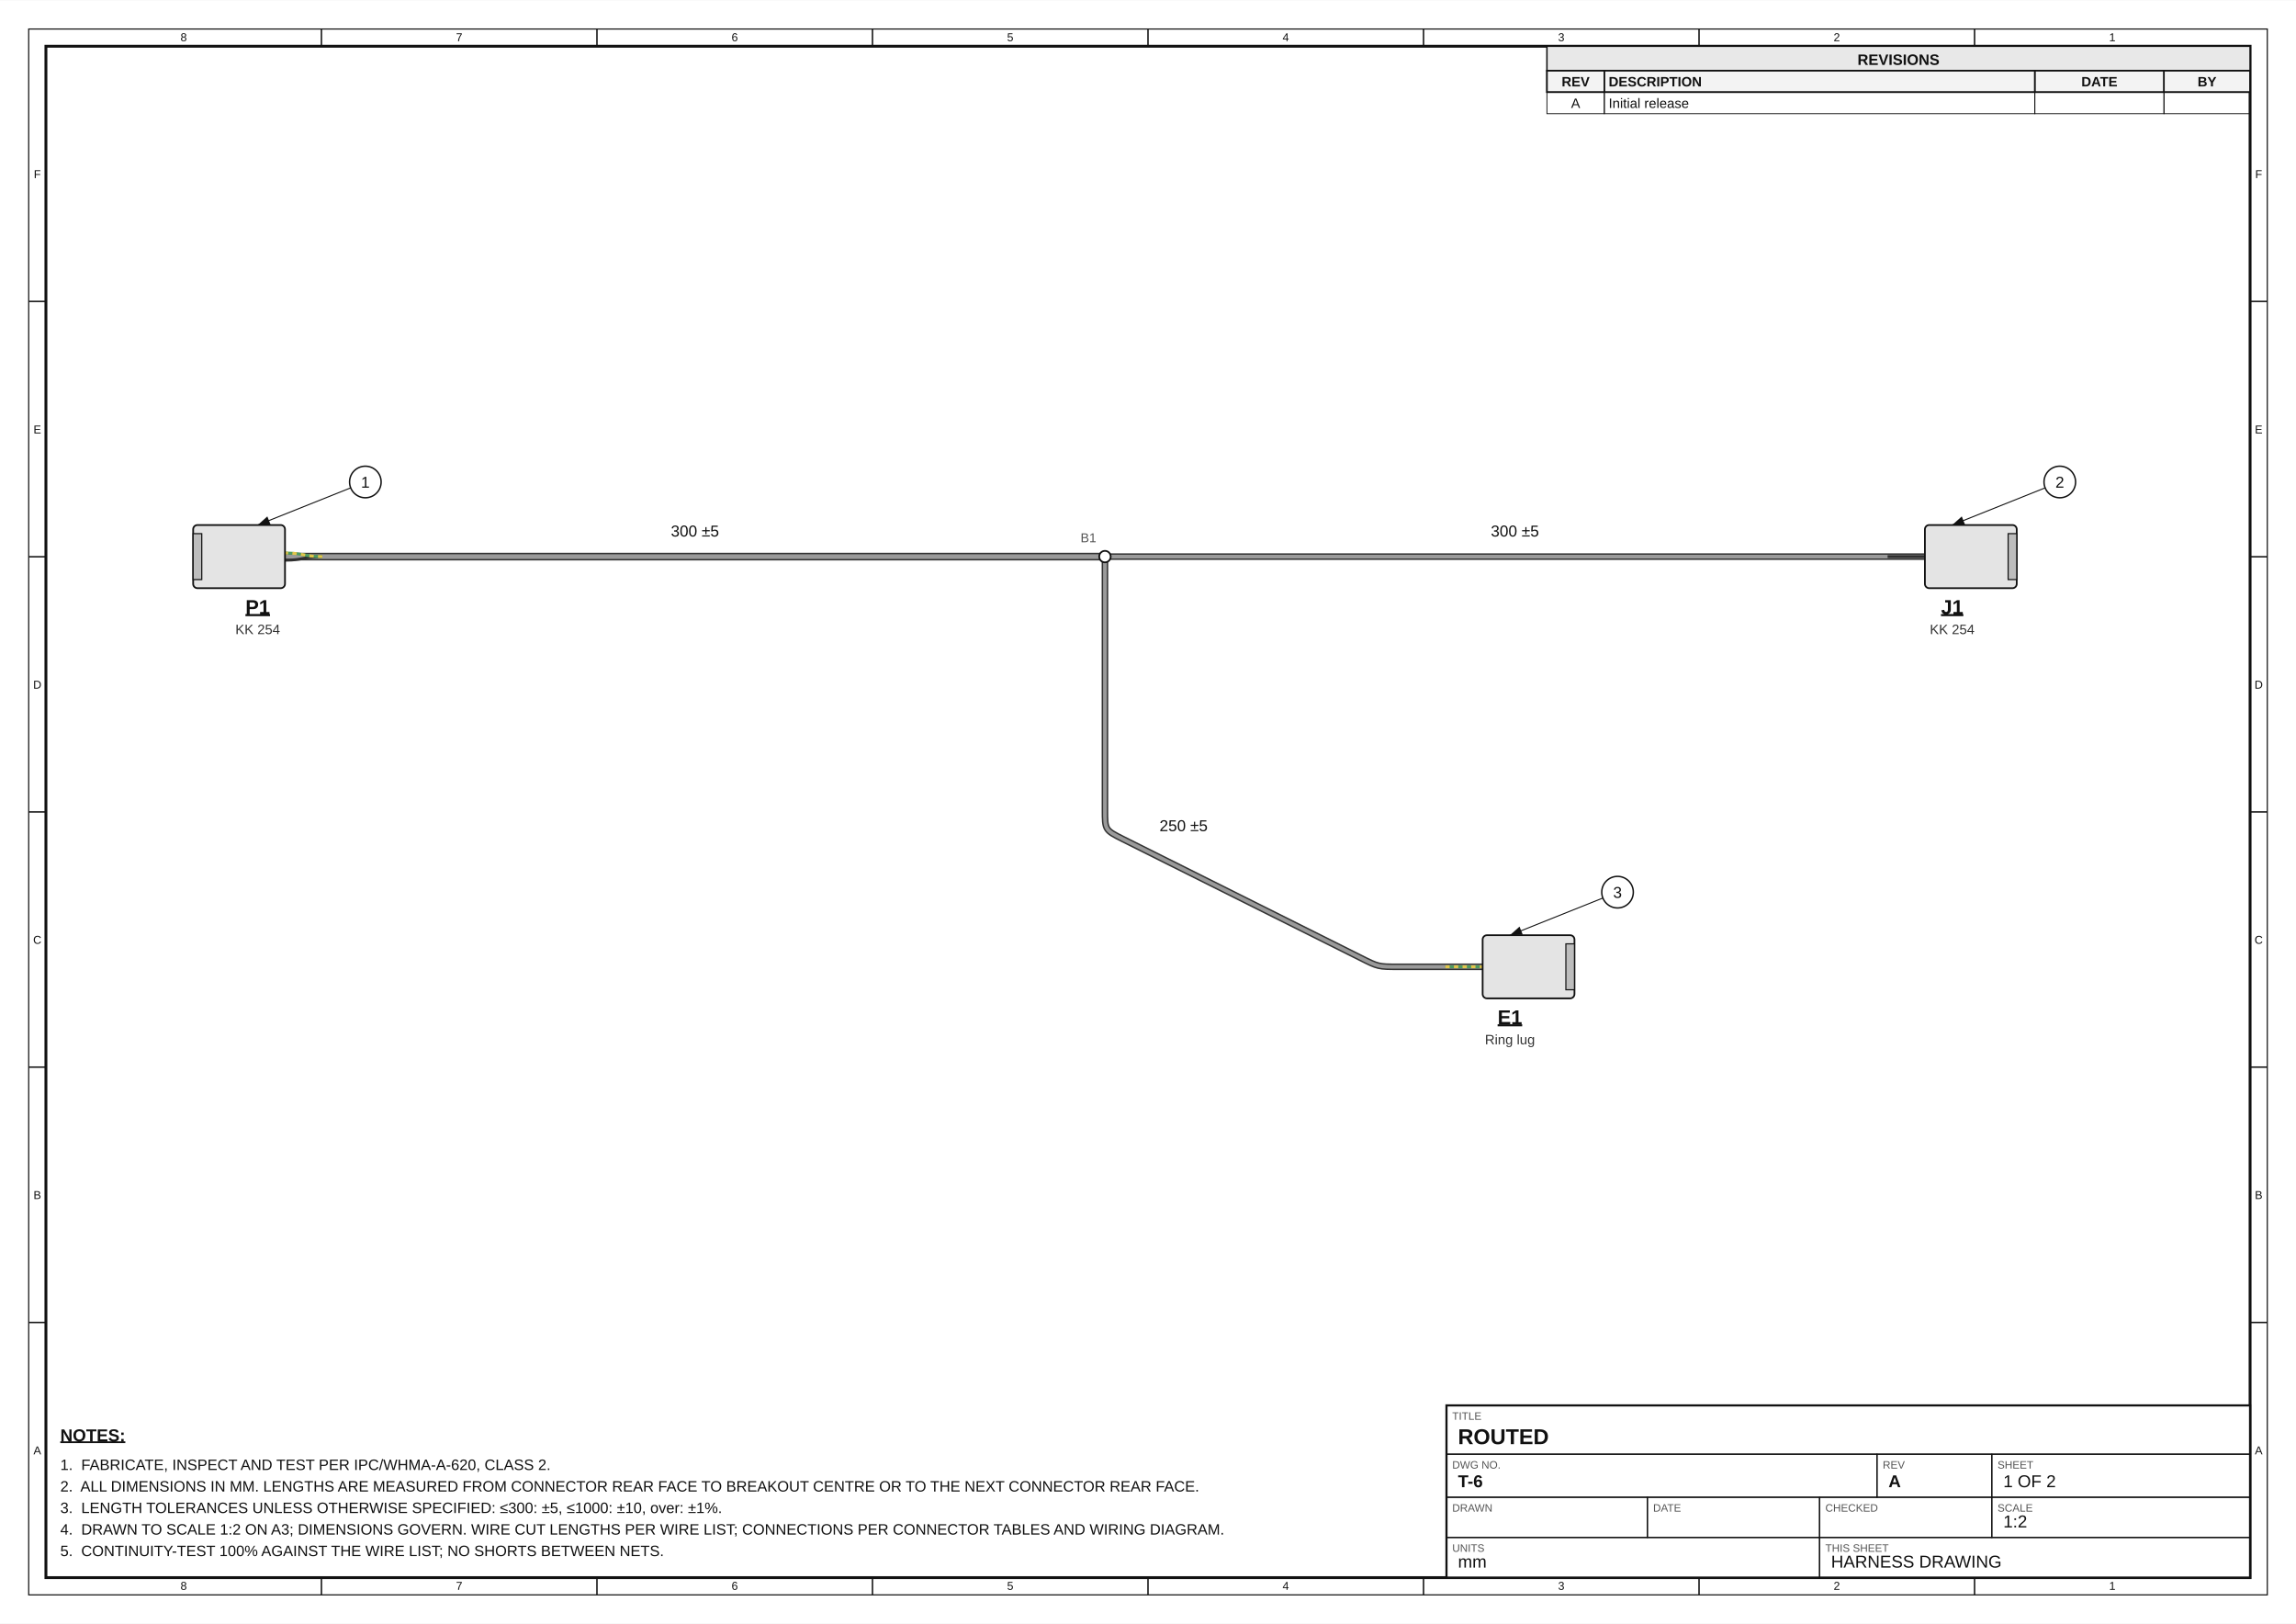
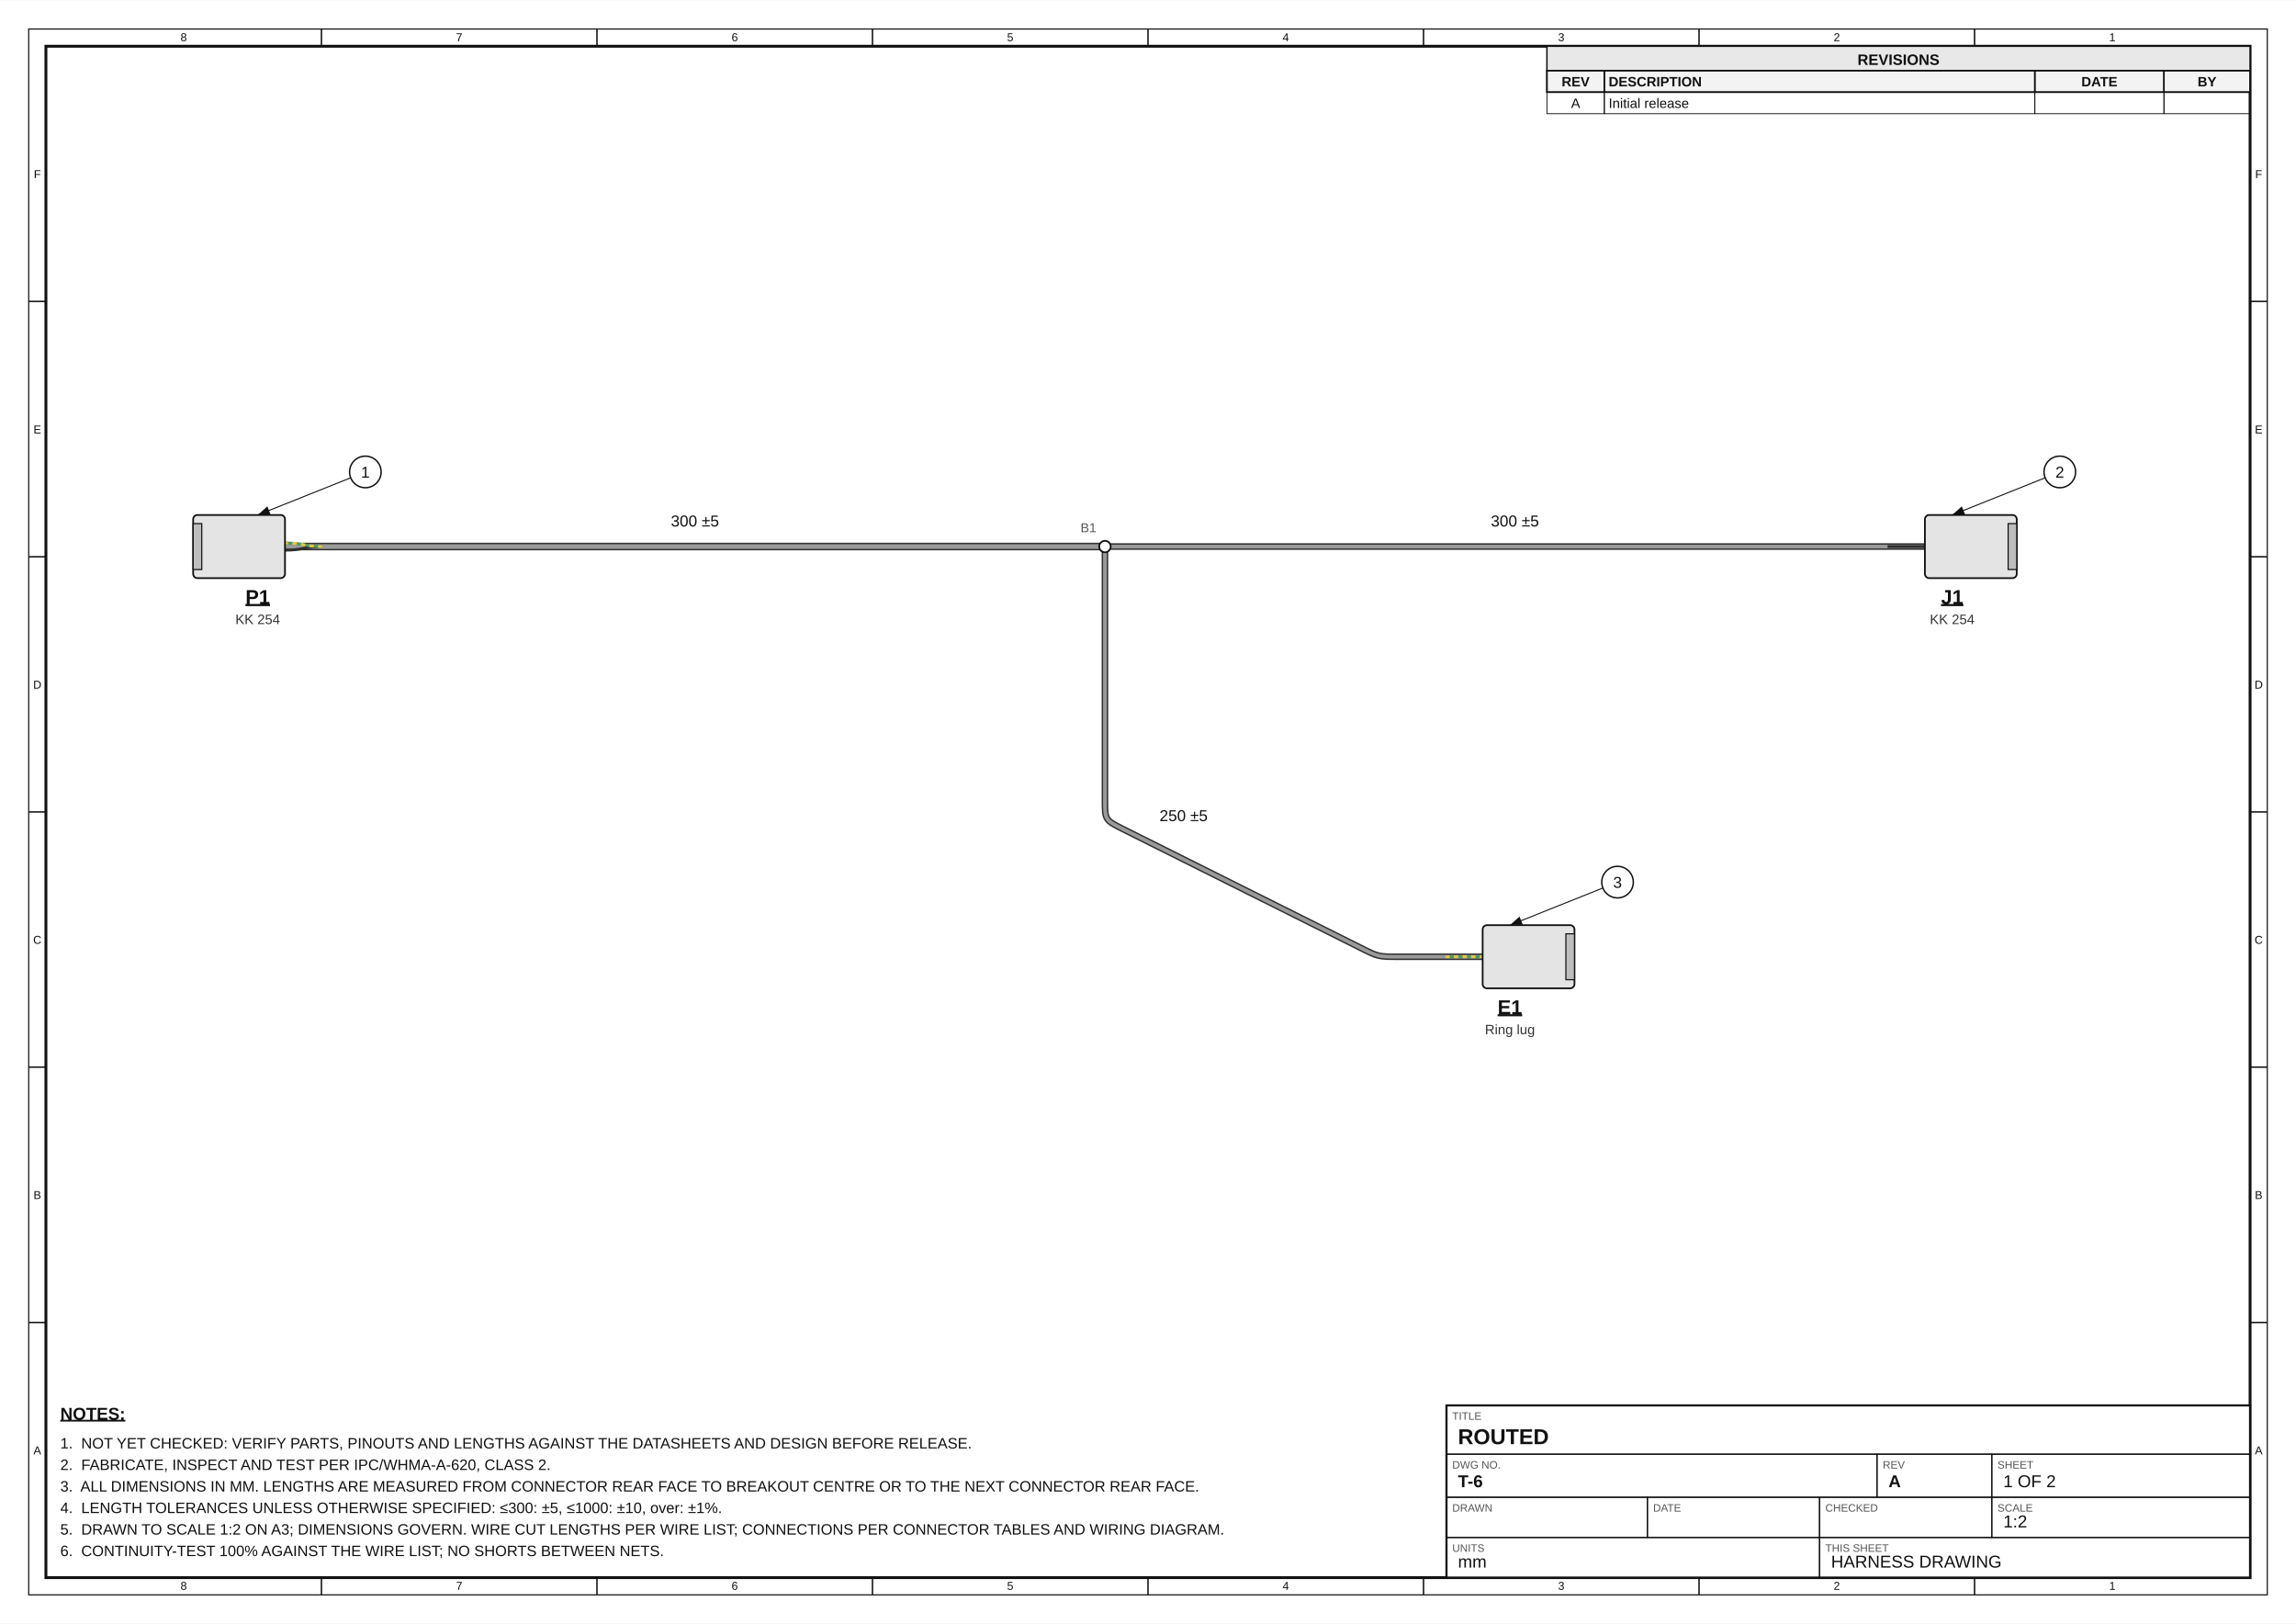
<svg xmlns="http://www.w3.org/2000/svg" viewBox="0 0 1600 1131" width="420mm" height="297mm">
  <rect x="0.0" y="0.0" width="1600.0" height="1131.0" fill="white" stroke="none" stroke-width="1" />
  <rect x="20.0" y="20.0" width="1560.0" height="1091.0" fill="none" stroke="#111" stroke-width="0.8" />
  <rect x="32.0" y="32.0" width="1536.0" height="1067.0" fill="none" stroke="#111" stroke-width="2" />
  <line x1="224.0" y1="20.0" x2="224.0" y2="32.0" stroke="#111" stroke-width="1" />
  <line x1="224.0" y1="1099.0" x2="224.0" y2="1111.0" stroke="#111" stroke-width="1" />
  <line x1="416.0" y1="20.0" x2="416.0" y2="32.0" stroke="#111" stroke-width="1" />
  <line x1="416.0" y1="1099.0" x2="416.0" y2="1111.0" stroke="#111" stroke-width="1" />
  <line x1="608.0" y1="20.0" x2="608.0" y2="32.0" stroke="#111" stroke-width="1" />
  <line x1="608.0" y1="1099.0" x2="608.0" y2="1111.0" stroke="#111" stroke-width="1" />
  <line x1="800.0" y1="20.0" x2="800.0" y2="32.0" stroke="#111" stroke-width="1" />
  <line x1="800.0" y1="1099.0" x2="800.0" y2="1111.0" stroke="#111" stroke-width="1" />
  <line x1="992.0" y1="20.0" x2="992.0" y2="32.0" stroke="#111" stroke-width="1" />
  <line x1="992.0" y1="1099.0" x2="992.0" y2="1111.0" stroke="#111" stroke-width="1" />
  <line x1="1184.0" y1="20.0" x2="1184.0" y2="32.0" stroke="#111" stroke-width="1" />
  <line x1="1184.0" y1="1099.0" x2="1184.0" y2="1111.0" stroke="#111" stroke-width="1" />
  <line x1="1376.0" y1="20.0" x2="1376.0" y2="32.0" stroke="#111" stroke-width="1" />
  <line x1="1376.0" y1="1099.0" x2="1376.0" y2="1111.0" stroke="#111" stroke-width="1" />
  <line x1="20.0" y1="209.8" x2="32.0" y2="209.8" stroke="#111" stroke-width="1" />
  <line x1="1568.0" y1="209.8" x2="1580.0" y2="209.8" stroke="#111" stroke-width="1" />
  <line x1="20.0" y1="387.7" x2="32.0" y2="387.7" stroke="#111" stroke-width="1" />
  <line x1="1568.0" y1="387.7" x2="1580.0" y2="387.7" stroke="#111" stroke-width="1" />
  <line x1="20.0" y1="565.5" x2="32.0" y2="565.5" stroke="#111" stroke-width="1" />
  <line x1="1568.0" y1="565.5" x2="1580.0" y2="565.5" stroke="#111" stroke-width="1" />
  <line x1="20.0" y1="743.3" x2="32.0" y2="743.3" stroke="#111" stroke-width="1" />
  <line x1="1568.0" y1="743.3" x2="1580.0" y2="743.3" stroke="#111" stroke-width="1" />
  <line x1="20.0" y1="921.2" x2="32.0" y2="921.2" stroke="#111" stroke-width="1" />
  <line x1="1568.0" y1="921.2" x2="1580.0" y2="921.2" stroke="#111" stroke-width="1" />
  <text x="128.0" y="28.5" font-family="Arial, Helvetica, sans-serif" font-size="8" text-anchor="middle" font-weight="normal" fill="#111">8</text>
  <text x="128.0" y="1107.5" font-family="Arial, Helvetica, sans-serif" font-size="8" text-anchor="middle" font-weight="normal" fill="#111">8</text>
  <text x="320.0" y="28.5" font-family="Arial, Helvetica, sans-serif" font-size="8" text-anchor="middle" font-weight="normal" fill="#111">7</text>
  <text x="320.0" y="1107.5" font-family="Arial, Helvetica, sans-serif" font-size="8" text-anchor="middle" font-weight="normal" fill="#111">7</text>
  <text x="512.0" y="28.5" font-family="Arial, Helvetica, sans-serif" font-size="8" text-anchor="middle" font-weight="normal" fill="#111">6</text>
  <text x="512.0" y="1107.5" font-family="Arial, Helvetica, sans-serif" font-size="8" text-anchor="middle" font-weight="normal" fill="#111">6</text>
  <text x="704.0" y="28.5" font-family="Arial, Helvetica, sans-serif" font-size="8" text-anchor="middle" font-weight="normal" fill="#111">5</text>
  <text x="704.0" y="1107.5" font-family="Arial, Helvetica, sans-serif" font-size="8" text-anchor="middle" font-weight="normal" fill="#111">5</text>
  <text x="896.0" y="28.5" font-family="Arial, Helvetica, sans-serif" font-size="8" text-anchor="middle" font-weight="normal" fill="#111">4</text>
  <text x="896.0" y="1107.5" font-family="Arial, Helvetica, sans-serif" font-size="8" text-anchor="middle" font-weight="normal" fill="#111">4</text>
  <text x="1088.0" y="28.5" font-family="Arial, Helvetica, sans-serif" font-size="8" text-anchor="middle" font-weight="normal" fill="#111">3</text>
  <text x="1088.0" y="1107.5" font-family="Arial, Helvetica, sans-serif" font-size="8" text-anchor="middle" font-weight="normal" fill="#111">3</text>
  <text x="1280.0" y="28.5" font-family="Arial, Helvetica, sans-serif" font-size="8" text-anchor="middle" font-weight="normal" fill="#111">2</text>
  <text x="1280.0" y="1107.5" font-family="Arial, Helvetica, sans-serif" font-size="8" text-anchor="middle" font-weight="normal" fill="#111">2</text>
  <text x="1472.0" y="28.5" font-family="Arial, Helvetica, sans-serif" font-size="8" text-anchor="middle" font-weight="normal" fill="#111">1</text>
  <text x="1472.0" y="1107.5" font-family="Arial, Helvetica, sans-serif" font-size="8" text-anchor="middle" font-weight="normal" fill="#111">1</text>
  <text x="26.0" y="123.9" font-family="Arial, Helvetica, sans-serif" font-size="8" text-anchor="middle" font-weight="normal" fill="#111">F</text>
  <text x="1574.0" y="123.9" font-family="Arial, Helvetica, sans-serif" font-size="8" text-anchor="middle" font-weight="normal" fill="#111">F</text>
  <text x="26.0" y="301.8" font-family="Arial, Helvetica, sans-serif" font-size="8" text-anchor="middle" font-weight="normal" fill="#111">E</text>
  <text x="1574.0" y="301.8" font-family="Arial, Helvetica, sans-serif" font-size="8" text-anchor="middle" font-weight="normal" fill="#111">E</text>
  <text x="26.0" y="479.6" font-family="Arial, Helvetica, sans-serif" font-size="8" text-anchor="middle" font-weight="normal" fill="#111">D</text>
  <text x="1574.0" y="479.6" font-family="Arial, Helvetica, sans-serif" font-size="8" text-anchor="middle" font-weight="normal" fill="#111">D</text>
  <text x="26.0" y="657.4" font-family="Arial, Helvetica, sans-serif" font-size="8" text-anchor="middle" font-weight="normal" fill="#111">C</text>
  <text x="1574.0" y="657.4" font-family="Arial, Helvetica, sans-serif" font-size="8" text-anchor="middle" font-weight="normal" fill="#111">C</text>
  <text x="26.0" y="835.2" font-family="Arial, Helvetica, sans-serif" font-size="8" text-anchor="middle" font-weight="normal" fill="#111">B</text>
  <text x="1574.0" y="835.2" font-family="Arial, Helvetica, sans-serif" font-size="8" text-anchor="middle" font-weight="normal" fill="#111">B</text>
  <text x="26.0" y="1013.1" font-family="Arial, Helvetica, sans-serif" font-size="8" text-anchor="middle" font-weight="normal" fill="#111">A</text>
  <text x="1574.0" y="1013.1" font-family="Arial, Helvetica, sans-serif" font-size="8" text-anchor="middle" font-weight="normal" fill="#111">A</text>
  <rect x="1008.0" y="979.0" width="560.0" height="120.0" fill="white" stroke="#111" stroke-width="1.5" />
  <rect x="1008.0" y="979.0" width="560.0" height="34.0" fill="none" stroke="#111" stroke-width="0.8" />
  <text x="1012.0" y="989.0" font-family="Arial, Helvetica, sans-serif" font-size="7.5" text-anchor="start" font-weight="normal" fill="#555">TITLE</text>
  <text x="1016.0" y="1006.0" font-family="Arial, Helvetica, sans-serif" font-size="15" text-anchor="start" font-weight="bold" fill="#111">ROUTED</text>
  <rect x="1008.0" y="1013.0" width="300.0" height="30.0" fill="none" stroke="#111" stroke-width="0.8" />
  <text x="1012.0" y="1023.0" font-family="Arial, Helvetica, sans-serif" font-size="7.5" text-anchor="start" font-weight="normal" fill="#555">DWG NO.</text>
  <text x="1016.0" y="1036.0" font-family="Arial, Helvetica, sans-serif" font-size="12" text-anchor="start" font-weight="bold" fill="#111">T-6</text>
  <rect x="1308.0" y="1013.0" width="80.0" height="30.0" fill="none" stroke="#111" stroke-width="0.8" />
  <text x="1312.0" y="1023.0" font-family="Arial, Helvetica, sans-serif" font-size="7.5" text-anchor="start" font-weight="normal" fill="#555">REV</text>
  <text x="1316.0" y="1036.0" font-family="Arial, Helvetica, sans-serif" font-size="12" text-anchor="start" font-weight="bold" fill="#111">A</text>
  <rect x="1388.0" y="1013.0" width="180.0" height="30.0" fill="none" stroke="#111" stroke-width="0.8" />
  <text x="1392.0" y="1023.0" font-family="Arial, Helvetica, sans-serif" font-size="7.5" text-anchor="start" font-weight="normal" fill="#555">SHEET</text>
  <text x="1396.0" y="1036.0" font-family="Arial, Helvetica, sans-serif" font-size="12" text-anchor="start" font-weight="normal" fill="#111">1 OF 2</text>
  <rect x="1008.0" y="1043.0" width="140.0" height="28.0" fill="none" stroke="#111" stroke-width="0.8" />
  <text x="1012.0" y="1053.0" font-family="Arial, Helvetica, sans-serif" font-size="7.5" text-anchor="start" font-weight="normal" fill="#555">DRAWN</text>
  <text x="1016.0" y="1064.0" font-family="Arial, Helvetica, sans-serif" font-size="12" text-anchor="start" font-weight="normal" fill="#111" />
  <rect x="1148.0" y="1043.0" width="120.0" height="28.0" fill="none" stroke="#111" stroke-width="0.8" />
  <text x="1152.0" y="1053.0" font-family="Arial, Helvetica, sans-serif" font-size="7.5" text-anchor="start" font-weight="normal" fill="#555">DATE</text>
  <text x="1156.0" y="1064.0" font-family="Arial, Helvetica, sans-serif" font-size="12" text-anchor="start" font-weight="normal" fill="#111" />
  <rect x="1268.0" y="1043.0" width="120.0" height="28.0" fill="none" stroke="#111" stroke-width="0.8" />
  <text x="1272.0" y="1053.0" font-family="Arial, Helvetica, sans-serif" font-size="7.5" text-anchor="start" font-weight="normal" fill="#555">CHECKED</text>
  <text x="1276.0" y="1064.0" font-family="Arial, Helvetica, sans-serif" font-size="12" text-anchor="start" font-weight="normal" fill="#111" />
  <rect x="1388.0" y="1043.0" width="180.0" height="28.0" fill="none" stroke="#111" stroke-width="0.8" />
  <text x="1392.0" y="1053.0" font-family="Arial, Helvetica, sans-serif" font-size="7.5" text-anchor="start" font-weight="normal" fill="#555">SCALE</text>
  <text x="1396.0" y="1064.0" font-family="Arial, Helvetica, sans-serif" font-size="12" text-anchor="start" font-weight="normal" fill="#111">1:2</text>
  <rect x="1008.0" y="1071.0" width="260.0" height="28.0" fill="none" stroke="#111" stroke-width="0.8" />
  <text x="1012.0" y="1081.0" font-family="Arial, Helvetica, sans-serif" font-size="7.5" text-anchor="start" font-weight="normal" fill="#555">UNITS</text>
  <text x="1016.0" y="1092.0" font-family="Arial, Helvetica, sans-serif" font-size="12" text-anchor="start" font-weight="normal" fill="#111">mm</text>
  <rect x="1268.0" y="1071.0" width="300.0" height="28.0" fill="none" stroke="#111" stroke-width="0.8" />
  <text x="1272.0" y="1081.0" font-family="Arial, Helvetica, sans-serif" font-size="7.5" text-anchor="start" font-weight="normal" fill="#555">THIS SHEET</text>
  <text x="1276.0" y="1092.0" font-family="Arial, Helvetica, sans-serif" font-size="12" text-anchor="start" font-weight="normal" fill="#111">HARNESS DRAWING</text>
  <rect x="1078.0" y="32.0" width="490.0" height="17.0" fill="#e8e8e8" stroke="#111" stroke-width="1" />
  <text x="1323.0" y="45.0" font-family="Arial, Helvetica, sans-serif" font-size="10.5" text-anchor="middle" font-weight="bold" fill="#111">REVISIONS</text>
  <rect x="1078.0" y="49.0" width="490.0" height="15.0" fill="#f3f3f3" stroke="#111" stroke-width="1" />
  <rect x="1078.0" y="49.0" width="40.0" height="15.0" fill="none" stroke="#111" stroke-width="1" />
  <text x="1098.0" y="60.0" font-family="Arial, Helvetica, sans-serif" font-size="9.5" text-anchor="middle" font-weight="bold" fill="#111">REV</text>
  <rect x="1118.0" y="49.0" width="300.0" height="15.0" fill="none" stroke="#111" stroke-width="1" />
  <text x="1121.0" y="60.0" font-family="Arial, Helvetica, sans-serif" font-size="9.5" text-anchor="start" font-weight="bold" fill="#111">DESCRIPTION</text>
  <rect x="1418.0" y="49.0" width="90.0" height="15.0" fill="none" stroke="#111" stroke-width="1" />
  <text x="1463.0" y="60.0" font-family="Arial, Helvetica, sans-serif" font-size="9.5" text-anchor="middle" font-weight="bold" fill="#111">DATE</text>
  <rect x="1508.0" y="49.0" width="60.0" height="15.0" fill="none" stroke="#111" stroke-width="1" />
  <text x="1538.0" y="60.0" font-family="Arial, Helvetica, sans-serif" font-size="9.5" text-anchor="middle" font-weight="bold" fill="#111">BY</text>
  <rect x="1078.0" y="64.0" width="40.0" height="15.0" fill="none" stroke="#111" stroke-width="0.6" />
  <text x="1098.0" y="75.0" font-family="Arial, Helvetica, sans-serif" font-size="9.5" text-anchor="middle" font-weight="normal" fill="#111">A</text>
  <rect x="1118.0" y="64.0" width="300.0" height="15.0" fill="none" stroke="#111" stroke-width="0.6" />
  <text x="1121.0" y="75.0" font-family="Arial, Helvetica, sans-serif" font-size="9.5" text-anchor="start" font-weight="normal" fill="#111">Initial release</text>
  <rect x="1418.0" y="64.0" width="90.0" height="15.0" fill="none" stroke="#111" stroke-width="0.6" />
  <text x="1463.0" y="75.0" font-family="Arial, Helvetica, sans-serif" font-size="9.5" text-anchor="middle" font-weight="normal" fill="#111" />
  <rect x="1508.0" y="64.0" width="60.0" height="15.0" fill="none" stroke="#111" stroke-width="0.6" />
  <text x="1538.0" y="75.0" font-family="Arial, Helvetica, sans-serif" font-size="9.5" text-anchor="middle" font-weight="normal" fill="#111" />
-   <path d="M198.6,387.6 L770.0,387.6" fill="none" stroke="#333" stroke-width="5.3" stroke-linecap="round" stroke-linejoin="round" />
-   <path d="M198.6,387.6 L770.0,387.6" fill="none" stroke="#9a9a9a" stroke-width="3.3" stroke-linecap="round" stroke-linejoin="round" />
-   <path d="M770.0,387.6 L1341.4,387.6" fill="none" stroke="#333" stroke-width="4.6" stroke-linecap="round" stroke-linejoin="round" />
-   <path d="M770.0,387.6 L1341.4,387.6" fill="none" stroke="#9a9a9a" stroke-width="2.6" stroke-linecap="round" stroke-linejoin="round" />
-   <path d="M770.0,387.6 L770.0,564.1 C770.0,578.1 770.0,578.1 782.5,584.4 L948.0,667.1 C960.5,673.4 960.5,673.4 974.5,673.4 L1033.2,673.4" fill="none" stroke="#333" stroke-width="4.6" stroke-linecap="round" stroke-linejoin="round" />
-   <path d="M770.0,387.6 L770.0,564.1 C770.0,578.1 770.0,578.1 782.5,584.4 L948.0,667.1 C960.5,673.4 960.5,673.4 974.5,673.4 L1033.2,673.4" fill="none" stroke="#9a9a9a" stroke-width="2.6" stroke-linecap="round" stroke-linejoin="round" />
-   <rect x="463.3" y="362.6" width="41.9" height="14.0" fill="white" stroke="none" stroke-width="1" />
-   <text x="484.3" y="373.6" font-family="Arial, Helvetica, sans-serif" font-size="11" text-anchor="middle" font-weight="normal" fill="#111">300 ±5</text>
-   <rect x="1034.7" y="362.6" width="41.9" height="14.0" fill="white" stroke="none" stroke-width="1" />
-   <text x="1055.7" y="373.6" font-family="Arial, Helvetica, sans-serif" font-size="11" text-anchor="middle" font-weight="normal" fill="#111">300 ±5</text>
-   <rect x="803.9" y="567.9" width="41.9" height="14.0" fill="white" stroke="none" stroke-width="1" />
-   <text x="824.8" y="578.9" font-family="Arial, Helvetica, sans-serif" font-size="11" text-anchor="middle" font-weight="normal" fill="#111">250 ±5</text>
-   <circle cx="770.0" cy="387.6" r="4" fill="white" stroke="#111" stroke-width="1.2" />
-   <text x="764.0" y="377.6" font-family="Arial, Helvetica, sans-serif" font-size="9" text-anchor="end" font-weight="normal" fill="#555">B1</text>
-   <g transform="translate(198.6 387.6) rotate(180.0)">
+   <path d="M198.6,380.6 L770.0,380.6" fill="none" stroke="#333" stroke-width="5.3" stroke-linecap="round" stroke-linejoin="round" />
+   <path d="M198.6,380.6 L770.0,380.6" fill="none" stroke="#9a9a9a" stroke-width="3.3" stroke-linecap="round" stroke-linejoin="round" />
+   <path d="M770.0,380.6 L1341.4,380.6" fill="none" stroke="#333" stroke-width="4.6" stroke-linecap="round" stroke-linejoin="round" />
+   <path d="M770.0,380.6 L1341.4,380.6" fill="none" stroke="#9a9a9a" stroke-width="2.6" stroke-linecap="round" stroke-linejoin="round" />
+   <path d="M770.0,380.6 L770.0,557.1 C770.0,571.1 770.0,571.1 782.5,577.4 L948.0,660.1 C960.5,666.4 960.5,666.4 974.5,666.4 L1033.2,666.4" fill="none" stroke="#333" stroke-width="4.6" stroke-linecap="round" stroke-linejoin="round" />
+   <path d="M770.0,380.6 L770.0,557.1 C770.0,571.1 770.0,571.1 782.5,577.4 L948.0,660.1 C960.5,666.4 960.5,666.4 974.5,666.4 L1033.2,666.4" fill="none" stroke="#9a9a9a" stroke-width="2.6" stroke-linecap="round" stroke-linejoin="round" />
+   <rect x="463.3" y="355.6" width="41.9" height="14.0" fill="white" stroke="none" stroke-width="1" />
+   <text x="484.3" y="366.6" font-family="Arial, Helvetica, sans-serif" font-size="11" text-anchor="middle" font-weight="normal" fill="#111">300 ±5</text>
+   <rect x="1034.7" y="355.6" width="41.9" height="14.0" fill="white" stroke="none" stroke-width="1" />
+   <text x="1055.7" y="366.6" font-family="Arial, Helvetica, sans-serif" font-size="11" text-anchor="middle" font-weight="normal" fill="#111">300 ±5</text>
+   <rect x="803.9" y="560.9" width="41.9" height="14.0" fill="white" stroke="none" stroke-width="1" />
+   <text x="824.8" y="571.9" font-family="Arial, Helvetica, sans-serif" font-size="11" text-anchor="middle" font-weight="normal" fill="#111">250 ±5</text>
+   <circle cx="770.0" cy="380.6" r="4" fill="white" stroke="#111" stroke-width="1.2" />
+   <text x="764.0" y="370.6" font-family="Arial, Helvetica, sans-serif" font-size="9" text-anchor="end" font-weight="normal" fill="#555">B1</text>
+   <g transform="translate(198.6 380.6) rotate(180.0)">
    <path d="M-26.0,0.0 C-13.0,0.0 -13.0,-2.5 0.0,-2.5" fill="none" stroke="#2f2f2f" stroke-width="2" />
    <path d="M-26.0,0.0 C-13.0,0.0 -13.0,2.5 0.0,2.5" fill="none" stroke="#4e9a5f" stroke-width="2" />
    <path d="M-26.0,0.0 C-13.0,0.0 -13.0,2.5 0.0,2.5" fill="none" stroke="#e2c54b" stroke-width="2" stroke-dasharray="3 3" />
    <rect x="0.0" y="-22.0" width="64.0" height="44.0" fill="#e4e4e4" stroke="#111" stroke-width="1.2" rx="3" class="connector-body rectangular" />
    <rect x="58.0" y="-16.0" width="6.0" height="32.0" fill="#bdbdbd" stroke="#111" stroke-width="0.8" />
  </g>
-   <text x="179.6" y="427.6" font-family="Arial, Helvetica, sans-serif" font-size="14" text-anchor="middle" font-weight="bold" fill="#111" text-decoration="underline">P1</text>
-   <text x="179.6" y="441.6" font-family="Arial, Helvetica, sans-serif" font-size="9.5" text-anchor="middle" font-weight="normal" fill="#333">KK 254</text>
-   <line x1="254.6" y1="335.6" x2="179.6" y2="365.6" stroke="#111" stroke-width="0.7" />
-   <polygon points="179.6,365.6 186.3,359.6 188.6,365.4" fill="#111" />
-   <circle cx="254.6" cy="335.6" r="11" fill="white" stroke="#111" stroke-width="1" />
-   <text x="254.6" y="339.6" font-family="Arial, Helvetica, sans-serif" font-size="11" text-anchor="middle" font-weight="normal" fill="#111">1</text>
-   <g transform="translate(1341.4 387.6) rotate(0.0)">
+   <text x="179.6" y="420.6" font-family="Arial, Helvetica, sans-serif" font-size="14" text-anchor="middle" font-weight="bold" fill="#111" text-decoration="underline">P1</text>
+   <text x="179.6" y="434.6" font-family="Arial, Helvetica, sans-serif" font-size="9.5" text-anchor="middle" font-weight="normal" fill="#333">KK 254</text>
+   <line x1="254.6" y1="328.6" x2="179.6" y2="358.6" stroke="#111" stroke-width="0.7" />
+   <polygon points="179.6,358.6 186.3,352.6 188.6,358.4" fill="#111" />
+   <circle cx="254.6" cy="328.6" r="11" fill="white" stroke="#111" stroke-width="1" />
+   <text x="254.6" y="332.6" font-family="Arial, Helvetica, sans-serif" font-size="11" text-anchor="middle" font-weight="normal" fill="#111">1</text>
+   <g transform="translate(1341.4 380.6) rotate(0.0)">
    <path d="M-26.0,0.0 C-13.0,0.0 -13.0,0.0 0.0,0.0" fill="none" stroke="#2f2f2f" stroke-width="2" />
    <rect x="0.0" y="-22.0" width="64.0" height="44.0" fill="#e4e4e4" stroke="#111" stroke-width="1.2" rx="3" class="connector-body rectangular" />
    <rect x="58.0" y="-16.0" width="6.0" height="32.0" fill="#bdbdbd" stroke="#111" stroke-width="0.8" />
  </g>
-   <text x="1360.4" y="427.6" font-family="Arial, Helvetica, sans-serif" font-size="14" text-anchor="middle" font-weight="bold" fill="#111" text-decoration="underline">J1</text>
-   <text x="1360.4" y="441.6" font-family="Arial, Helvetica, sans-serif" font-size="9.5" text-anchor="middle" font-weight="normal" fill="#333">KK 254</text>
-   <line x1="1435.4" y1="335.6" x2="1360.4" y2="365.6" stroke="#111" stroke-width="0.7" />
-   <polygon points="1360.4,365.6 1367.1,359.6 1369.4,365.4" fill="#111" />
-   <circle cx="1435.4" cy="335.6" r="11" fill="white" stroke="#111" stroke-width="1" />
-   <text x="1435.4" y="339.6" font-family="Arial, Helvetica, sans-serif" font-size="11" text-anchor="middle" font-weight="normal" fill="#111">2</text>
-   <g transform="translate(1033.2 673.4) rotate(0.0)">
+   <text x="1360.4" y="420.6" font-family="Arial, Helvetica, sans-serif" font-size="14" text-anchor="middle" font-weight="bold" fill="#111" text-decoration="underline">J1</text>
+   <text x="1360.4" y="434.6" font-family="Arial, Helvetica, sans-serif" font-size="9.5" text-anchor="middle" font-weight="normal" fill="#333">KK 254</text>
+   <line x1="1435.4" y1="328.6" x2="1360.4" y2="358.6" stroke="#111" stroke-width="0.7" />
+   <polygon points="1360.4,358.6 1367.1,352.6 1369.4,358.4" fill="#111" />
+   <circle cx="1435.4" cy="328.6" r="11" fill="white" stroke="#111" stroke-width="1" />
+   <text x="1435.4" y="332.6" font-family="Arial, Helvetica, sans-serif" font-size="11" text-anchor="middle" font-weight="normal" fill="#111">2</text>
+   <g transform="translate(1033.2 666.4) rotate(0.0)">
    <path d="M-26.0,0.0 C-13.0,0.0 -13.0,0.0 0.0,0.0" fill="none" stroke="#4e9a5f" stroke-width="2" />
    <path d="M-26.0,0.0 C-13.0,0.0 -13.0,0.0 0.0,0.0" fill="none" stroke="#e2c54b" stroke-width="2" stroke-dasharray="3 3" />
    <rect x="0.0" y="-22.0" width="64.0" height="44.0" fill="#e4e4e4" stroke="#111" stroke-width="1.2" rx="3" class="connector-body rectangular" />
    <rect x="58.0" y="-16.0" width="6.0" height="32.0" fill="#bdbdbd" stroke="#111" stroke-width="0.8" />
  </g>
-   <text x="1052.2" y="713.4" font-family="Arial, Helvetica, sans-serif" font-size="14" text-anchor="middle" font-weight="bold" fill="#111" text-decoration="underline">E1</text>
-   <text x="1052.2" y="727.4" font-family="Arial, Helvetica, sans-serif" font-size="9.5" text-anchor="middle" font-weight="normal" fill="#333">Ring lug</text>
-   <line x1="1127.2" y1="621.4" x2="1052.2" y2="651.4" stroke="#111" stroke-width="0.7" />
-   <polygon points="1052.2,651.4 1058.9,645.4 1061.2,651.1" fill="#111" />
-   <circle cx="1127.2" cy="621.4" r="11" fill="white" stroke="#111" stroke-width="1" />
-   <text x="1127.2" y="625.4" font-family="Arial, Helvetica, sans-serif" font-size="11" text-anchor="middle" font-weight="normal" fill="#111">3</text>
-   <text x="42.0" y="1004.0" font-family="Arial, Helvetica, sans-serif" font-size="12" text-anchor="start" font-weight="bold" fill="#111" text-decoration="underline">NOTES:</text>
-   <text x="42.0" y="1024.0" font-family="Arial, Helvetica, sans-serif" font-size="10.5" text-anchor="start" font-weight="normal" fill="#111" xml:space="preserve">1.  FABRICATE, INSPECT AND TEST PER IPC/WHMA-A-620, CLASS 2.</text>
-   <text x="42.0" y="1039.0" font-family="Arial, Helvetica, sans-serif" font-size="10.5" text-anchor="start" font-weight="normal" fill="#111" xml:space="preserve">2.  ALL DIMENSIONS IN MM. LENGTHS ARE MEASURED FROM CONNECTOR REAR FACE TO BREAKOUT CENTRE OR TO THE NEXT CONNECTOR REAR FACE.</text>
-   <text x="42.0" y="1054.0" font-family="Arial, Helvetica, sans-serif" font-size="10.5" text-anchor="start" font-weight="normal" fill="#111" xml:space="preserve">3.  LENGTH TOLERANCES UNLESS OTHERWISE SPECIFIED: ≤300: ±5, ≤1000: ±10, over: ±1%.</text>
-   <text x="42.0" y="1069.0" font-family="Arial, Helvetica, sans-serif" font-size="10.5" text-anchor="start" font-weight="normal" fill="#111" xml:space="preserve">4.  DRAWN TO SCALE 1:2 ON A3; DIMENSIONS GOVERN. WIRE CUT LENGTHS PER WIRE LIST; CONNECTIONS PER CONNECTOR TABLES AND WIRING DIAGRAM.</text>
-   <text x="42.0" y="1084.0" font-family="Arial, Helvetica, sans-serif" font-size="10.5" text-anchor="start" font-weight="normal" fill="#111" xml:space="preserve">5.  CONTINUITY-TEST 100% AGAINST THE WIRE LIST; NO SHORTS BETWEEN NETS.</text>
+   <text x="1052.2" y="706.4" font-family="Arial, Helvetica, sans-serif" font-size="14" text-anchor="middle" font-weight="bold" fill="#111" text-decoration="underline">E1</text>
+   <text x="1052.2" y="720.4" font-family="Arial, Helvetica, sans-serif" font-size="9.5" text-anchor="middle" font-weight="normal" fill="#333">Ring lug</text>
+   <line x1="1127.2" y1="614.4" x2="1052.2" y2="644.4" stroke="#111" stroke-width="0.7" />
+   <polygon points="1052.2,644.4 1058.9,638.4 1061.2,644.1" fill="#111" />
+   <circle cx="1127.2" cy="614.4" r="11" fill="white" stroke="#111" stroke-width="1" />
+   <text x="1127.2" y="618.4" font-family="Arial, Helvetica, sans-serif" font-size="11" text-anchor="middle" font-weight="normal" fill="#111">3</text>
+   <text x="42.0" y="989.0" font-family="Arial, Helvetica, sans-serif" font-size="12" text-anchor="start" font-weight="bold" fill="#111" text-decoration="underline">NOTES:</text>
+   <text x="42.0" y="1009.0" font-family="Arial, Helvetica, sans-serif" font-size="10.5" text-anchor="start" font-weight="normal" fill="#111" xml:space="preserve">1.  NOT YET CHECKED: VERIFY PARTS, PINOUTS AND LENGTHS AGAINST THE DATASHEETS AND DESIGN BEFORE RELEASE.</text>
+   <text x="42.0" y="1024.0" font-family="Arial, Helvetica, sans-serif" font-size="10.5" text-anchor="start" font-weight="normal" fill="#111" xml:space="preserve">2.  FABRICATE, INSPECT AND TEST PER IPC/WHMA-A-620, CLASS 2.</text>
+   <text x="42.0" y="1039.0" font-family="Arial, Helvetica, sans-serif" font-size="10.5" text-anchor="start" font-weight="normal" fill="#111" xml:space="preserve">3.  ALL DIMENSIONS IN MM. LENGTHS ARE MEASURED FROM CONNECTOR REAR FACE TO BREAKOUT CENTRE OR TO THE NEXT CONNECTOR REAR FACE.</text>
+   <text x="42.0" y="1054.0" font-family="Arial, Helvetica, sans-serif" font-size="10.5" text-anchor="start" font-weight="normal" fill="#111" xml:space="preserve">4.  LENGTH TOLERANCES UNLESS OTHERWISE SPECIFIED: ≤300: ±5, ≤1000: ±10, over: ±1%.</text>
+   <text x="42.0" y="1069.0" font-family="Arial, Helvetica, sans-serif" font-size="10.5" text-anchor="start" font-weight="normal" fill="#111" xml:space="preserve">5.  DRAWN TO SCALE 1:2 ON A3; DIMENSIONS GOVERN. WIRE CUT LENGTHS PER WIRE LIST; CONNECTIONS PER CONNECTOR TABLES AND WIRING DIAGRAM.</text>
+   <text x="42.0" y="1084.0" font-family="Arial, Helvetica, sans-serif" font-size="10.5" text-anchor="start" font-weight="normal" fill="#111" xml:space="preserve">6.  CONTINUITY-TEST 100% AGAINST THE WIRE LIST; NO SHORTS BETWEEN NETS.</text>
</svg>
